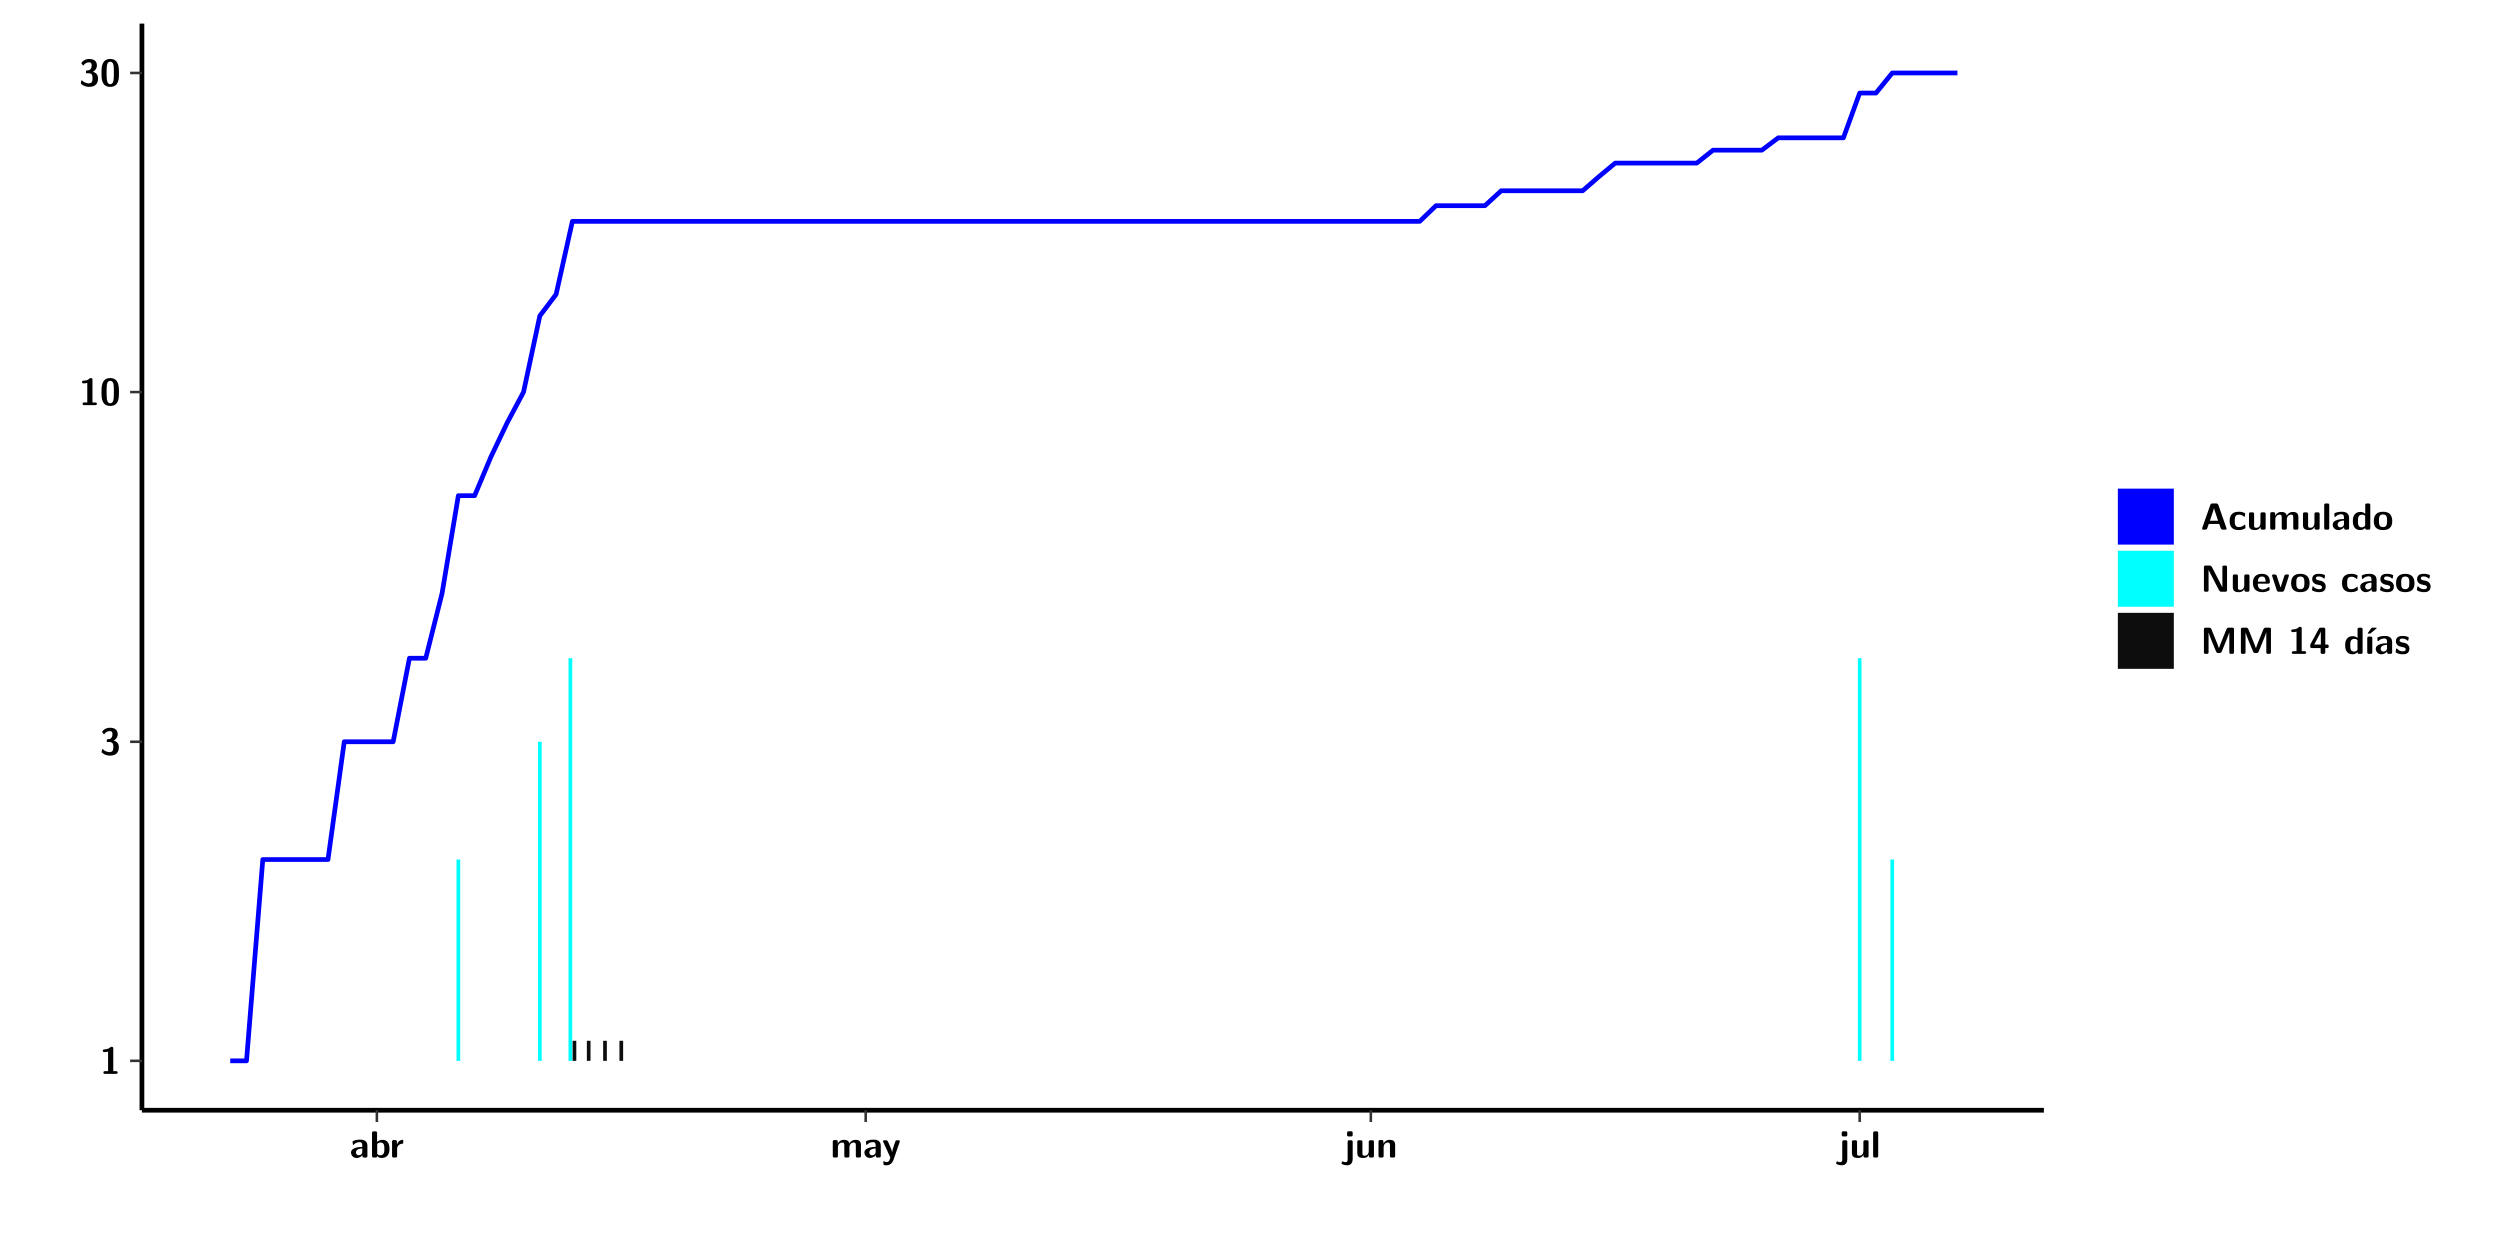
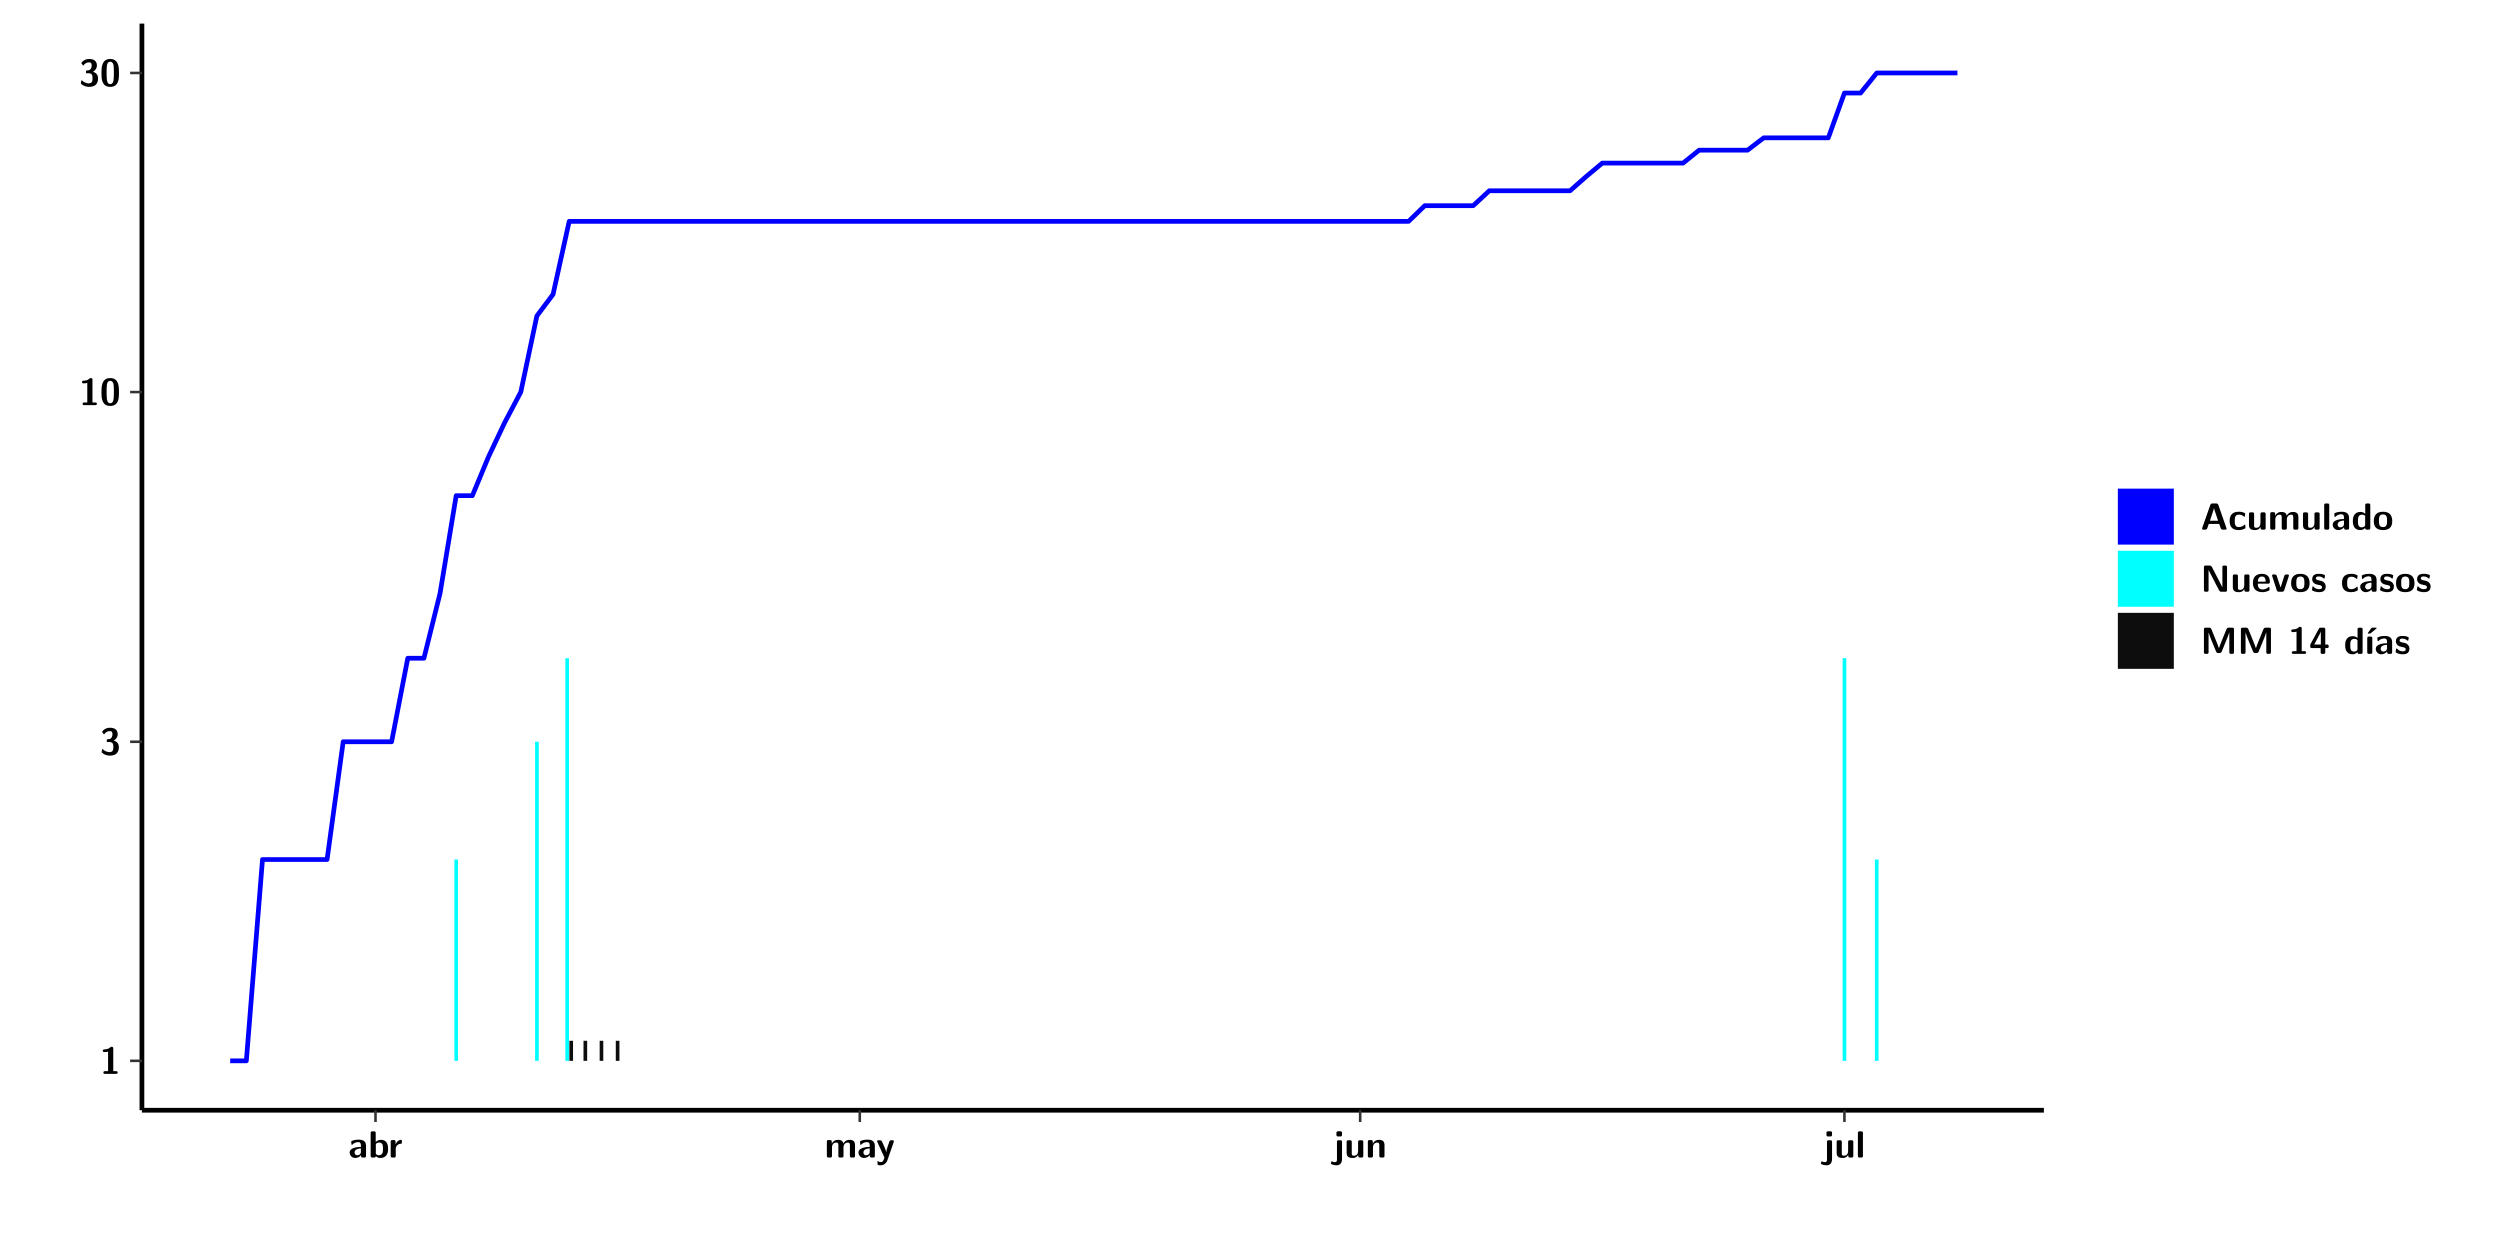
<svg xmlns="http://www.w3.org/2000/svg" xmlns:xlink="http://www.w3.org/1999/xlink" width="579.653pt" height="288pt" viewBox="0 0 579.653 288" version="1.1">
  <defs>
    <g>
      <symbol overflow="visible" id="glyph0-0">
        <path style="stroke:none;" d="" />
      </symbol>
      <symbol overflow="visible" id="glyph0-1">
        <path style="stroke:none;" d="M 3.109 -5.859 C 3.109 -6.016 3.109 -6.281 2.719 -6.281 C 2.547 -6.281 2.516 -6.266 2.406 -6.156 C 2.25 -6.016 1.922 -5.688 1.047 -5.672 C 0.891 -5.672 0.672 -5.609 0.672 -5.359 C 0.672 -5.047 0.969 -5.047 1.094 -5.047 C 1.344 -5.047 1.656 -5.078 1.906 -5.156 L 1.906 -0.625 L 1.234 -0.625 C 1.109 -0.625 0.812 -0.625 0.812 -0.312 C 0.812 0 1.109 0 1.234 0 L 3.719 0 C 3.828 0 4.141 0 4.141 -0.312 C 4.141 -0.625 3.828 -0.625 3.719 -0.625 L 3.109 -0.625 Z M 3.109 -5.859 " />
      </symbol>
      <symbol overflow="visible" id="glyph0-2">
        <path style="stroke:none;" d="M 0.844 -4.859 C 0.906 -4.766 0.953 -4.766 0.969 -4.766 C 1.031 -4.766 1.047 -4.797 1.094 -4.859 C 1.547 -5.5 2.172 -5.5 2.281 -5.5 C 2.844 -5.5 2.922 -5.203 2.922 -4.781 C 2.922 -4.656 2.922 -4.234 2.641 -3.906 C 2.438 -3.656 2.219 -3.641 1.953 -3.625 C 1.859 -3.609 1.688 -3.609 1.672 -3.578 C 1.609 -3.562 1.609 -3.5 1.609 -3.359 L 1.609 -3.203 C 1.609 -2.984 1.609 -2.969 1.844 -2.969 L 2.219 -2.969 C 3.031 -2.969 3.125 -2.469 3.125 -1.797 C 3.125 -1.203 3.062 -0.625 2.266 -0.625 C 1.984 -0.625 1.328 -0.688 0.75 -1.25 C 0.672 -1.328 0.656 -1.328 0.625 -1.328 C 0.531 -1.328 0.516 -1.25 0.516 -1.234 C 0.516 -1.234 0.406 -0.672 0.406 -0.625 C 0.406 -0.516 1.156 0.188 2.312 0.188 C 3.812 0.188 4.406 -0.609 4.406 -1.781 C 4.406 -2.562 3.984 -3.109 3.203 -3.297 C 3.906 -3.688 4.141 -4.266 4.141 -4.766 C 4.141 -6.156 2.891 -6.281 2.328 -6.281 C 1.125 -6.281 0.531 -5.422 0.531 -5.344 C 0.531 -5.297 0.594 -5.219 0.594 -5.219 Z M 0.844 -4.859 " />
      </symbol>
      <symbol overflow="visible" id="glyph0-3">
        <path style="stroke:none;" d="M 4.438 -3 C 4.438 -4.203 4.438 -6.281 2.406 -6.281 C 0.375 -6.281 0.375 -4.219 0.375 -3 C 0.375 -1.812 0.375 0.188 2.406 0.188 C 4.438 0.188 4.438 -1.781 4.438 -3 Z M 2.406 -0.438 C 1.75 -0.438 1.656 -1.25 1.625 -1.484 C 1.562 -1.953 1.562 -2.766 1.562 -3.125 C 1.562 -3.641 1.562 -4.203 1.625 -4.641 C 1.641 -4.875 1.734 -5.641 2.406 -5.641 C 3.047 -5.641 3.156 -4.906 3.188 -4.734 C 3.25 -4.281 3.25 -3.594 3.25 -3.125 C 3.25 -2.625 3.25 -1.953 3.188 -1.469 C 3.156 -1.234 3.062 -0.438 2.406 -0.438 Z M 2.406 -0.438 " />
      </symbol>
      <symbol overflow="visible" id="glyph0-4">
        <path style="stroke:none;" d="M 4.062 -2.766 C 4.062 -4.156 2.734 -4.156 2.297 -4.156 C 1.891 -4.156 1.453 -4.125 0.859 -3.891 C 0.672 -3.797 0.625 -3.781 0.625 -3.688 C 0.625 -3.625 0.688 -3.109 0.688 -3.047 C 0.703 -2.984 0.75 -2.938 0.812 -2.938 C 0.844 -2.938 0.875 -2.969 0.906 -3 C 1.281 -3.391 1.719 -3.578 2.266 -3.578 C 2.734 -3.578 2.875 -3.297 2.875 -2.781 L 2.875 -2.469 C 2.562 -2.469 0.266 -2.453 0.266 -1.172 C 0.266 -0.547 0.766 0.094 1.531 0.094 C 1.828 0.094 2.484 0.016 2.906 -0.594 L 2.906 -0.422 C 2.906 -0.141 2.969 0 3.328 0 L 3.641 0 C 3.984 0 4.062 -0.109 4.062 -0.422 Z M 2.875 -1.344 C 2.875 -0.531 2.047 -0.531 2.016 -0.531 C 1.641 -0.531 1.406 -0.844 1.406 -1.188 C 1.406 -2.047 2.625 -2.109 2.875 -2.109 Z M 2.875 -1.344 " />
      </symbol>
      <symbol overflow="visible" id="glyph0-5">
        <path style="stroke:none;" d="M 1.703 -5.656 C 1.703 -5.938 1.641 -6.078 1.281 -6.078 L 0.953 -6.078 C 0.641 -6.078 0.531 -5.984 0.531 -5.656 L 0.531 -0.422 C 0.531 -0.109 0.625 0 0.953 0 L 1.312 0 C 1.453 0 1.719 0 1.734 -0.344 C 2.125 0.094 2.578 0.094 2.719 0.094 C 4.578 0.094 4.578 -1.594 4.578 -2.031 C 4.578 -2.453 4.578 -4.109 2.938 -4.109 C 2.219 -4.109 1.781 -3.703 1.703 -3.625 Z M 1.734 -3.172 C 1.844 -3.281 2.109 -3.484 2.5 -3.484 C 3.391 -3.484 3.391 -2.672 3.391 -2.016 C 3.391 -1.375 3.391 -0.531 2.406 -0.531 C 2.047 -0.531 1.828 -0.75 1.734 -0.875 Z M 1.734 -3.172 " />
      </symbol>
      <symbol overflow="visible" id="glyph0-6">
        <path style="stroke:none;" d="M 1.703 -2.016 C 1.703 -2.844 2.391 -3.188 2.938 -3.219 C 3.109 -3.234 3.125 -3.234 3.125 -3.469 L 3.125 -3.875 C 3.125 -4.047 3.125 -4.109 2.969 -4.109 C 2.719 -4.109 2.078 -4.031 1.672 -3.078 L 1.656 -3.078 L 1.656 -3.641 C 1.656 -3.922 1.594 -4.062 1.234 -4.062 L 0.953 -4.062 C 0.641 -4.062 0.531 -3.969 0.531 -3.641 L 0.531 -0.422 C 0.531 -0.109 0.625 0 0.953 0 L 1.281 0 C 1.609 0 1.703 -0.109 1.703 -0.422 Z M 1.703 -2.016 " />
      </symbol>
      <symbol overflow="visible" id="glyph0-7">
        <path style="stroke:none;" d="M 7.062 -2.844 C 7.062 -3.75 6.672 -4.109 5.781 -4.109 C 5.156 -4.109 4.688 -3.828 4.359 -3.25 C 4.219 -4.078 3.484 -4.109 3.109 -4.109 C 2.938 -4.109 2.578 -4.109 2.188 -3.828 C 1.906 -3.625 1.734 -3.344 1.672 -3.203 L 1.672 -3.641 C 1.672 -3.922 1.609 -4.062 1.25 -4.062 L 0.953 -4.062 C 0.625 -4.062 0.531 -3.969 0.531 -3.641 L 0.531 -0.422 C 0.531 -0.109 0.625 0 0.953 0 L 1.297 0 C 1.625 0 1.719 -0.109 1.719 -0.422 L 1.719 -2.359 C 1.719 -3.141 2.25 -3.484 2.688 -3.484 C 3.109 -3.484 3.203 -3.297 3.203 -2.828 L 3.203 -0.422 C 3.203 -0.109 3.297 0 3.625 0 L 3.969 0 C 4.297 0 4.391 -0.109 4.391 -0.422 L 4.391 -2.359 C 4.391 -3.141 4.922 -3.484 5.359 -3.484 C 5.781 -3.484 5.875 -3.297 5.875 -2.828 L 5.875 -0.422 C 5.875 -0.109 5.969 0 6.297 0 L 6.641 0 C 6.984 0 7.062 -0.109 7.062 -0.422 Z M 7.062 -2.844 " />
      </symbol>
      <symbol overflow="visible" id="glyph0-8">
        <path style="stroke:none;" d="M 4.109 -3.609 C 4.141 -3.719 4.141 -3.734 4.141 -3.781 C 4.141 -4.016 3.906 -4.016 3.797 -4.016 L 3.609 -4.016 C 3.469 -4.016 3.266 -4.016 3.141 -3.812 C 3.109 -3.766 2.406 -1.828 2.359 -1.25 L 2.344 -1.25 C 2.312 -1.672 1.953 -2.484 1.562 -3.328 C 1.328 -3.891 1.266 -4.016 0.828 -4.016 L 0.594 -4.016 C 0.469 -4.016 0.25 -4.016 0.25 -3.781 C 0.25 -3.75 0.281 -3.688 0.297 -3.641 L 1.953 0 C 1.891 0.188 1.859 0.281 1.828 0.375 C 1.734 0.656 1.578 1.047 1.109 1.047 C 0.812 1.047 0.609 0.922 0.516 0.875 C 0.469 0.844 0.453 0.828 0.422 0.828 C 0.391 0.828 0.312 0.859 0.312 0.969 C 0.312 1.031 0.375 1.641 0.391 1.672 C 0.469 1.781 0.953 1.797 1.094 1.797 C 2.172 1.797 2.609 0.766 2.672 0.547 Z M 4.109 -3.609 " />
      </symbol>
      <symbol overflow="visible" id="glyph0-9">
        <path style="stroke:none;" d="M 1.969 -5.672 C 1.969 -5.953 1.906 -6.094 1.547 -6.094 L 1.094 -6.094 C 0.766 -6.094 0.672 -5.984 0.672 -5.672 L 0.672 -5.312 C 0.672 -5.031 0.734 -4.891 1.094 -4.891 L 1.547 -4.891 C 1.875 -4.891 1.969 -5 1.969 -5.312 Z M 0.797 0.484 C 0.797 0.703 0.797 1.062 0.25 1.062 C 0.156 1.062 -0.094 1.031 -0.266 0.922 C -0.359 0.875 -0.375 0.875 -0.406 0.875 C -0.484 0.875 -0.5 0.922 -0.547 1.094 C -0.609 1.281 -0.625 1.359 -0.625 1.391 C -0.625 1.547 0.109 1.797 0.656 1.797 C 1.625 1.797 1.969 1.141 1.969 0.281 L 1.969 -3.594 C 1.969 -3.875 1.906 -4.016 1.547 -4.016 L 1.219 -4.016 C 0.891 -4.016 0.797 -3.906 0.797 -3.594 Z M 0.797 0.484 " />
      </symbol>
      <symbol overflow="visible" id="glyph0-10">
        <path style="stroke:none;" d="M 4.391 -3.594 C 4.391 -3.875 4.328 -4.016 3.969 -4.016 L 3.609 -4.016 C 3.281 -4.016 3.188 -3.906 3.188 -3.594 L 3.188 -1.516 C 3.188 -0.938 2.891 -0.438 2.266 -0.438 C 1.766 -0.438 1.719 -0.562 1.719 -1.031 L 1.719 -3.594 C 1.719 -3.875 1.656 -4.016 1.297 -4.016 L 0.953 -4.016 C 0.625 -4.016 0.531 -3.922 0.531 -3.594 L 0.531 -1.109 C 0.531 -0.172 1.031 0.094 1.953 0.094 C 2.188 0.094 2.812 0.094 3.219 -0.656 L 3.219 -0.422 C 3.219 -0.141 3.281 0 3.641 0 L 3.969 0 C 4.297 0 4.391 -0.109 4.391 -0.422 Z M 4.391 -3.594 " />
      </symbol>
      <symbol overflow="visible" id="glyph0-11">
        <path style="stroke:none;" d="M 4.391 -2.844 C 4.391 -3.75 4 -4.109 3.109 -4.109 C 2.188 -4.109 1.781 -3.438 1.672 -3.203 L 1.672 -3.641 C 1.672 -3.922 1.609 -4.062 1.25 -4.062 L 0.953 -4.062 C 0.625 -4.062 0.531 -3.969 0.531 -3.641 L 0.531 -0.422 C 0.531 -0.109 0.625 0 0.953 0 L 1.297 0 C 1.625 0 1.719 -0.109 1.719 -0.422 L 1.719 -2.359 C 1.719 -3.125 2.219 -3.484 2.688 -3.484 C 3.109 -3.484 3.188 -3.281 3.188 -2.828 L 3.188 -0.422 C 3.188 -0.141 3.25 0 3.609 0 L 3.969 0 C 4.297 0 4.391 -0.109 4.391 -0.422 Z M 4.391 -2.844 " />
      </symbol>
      <symbol overflow="visible" id="glyph0-12">
        <path style="stroke:none;" d="M 1.703 -5.656 C 1.703 -5.938 1.641 -6.078 1.281 -6.078 L 0.953 -6.078 C 0.641 -6.078 0.531 -5.984 0.531 -5.656 L 0.531 -0.422 C 0.531 -0.109 0.625 0 0.953 0 L 1.281 0 C 1.609 0 1.703 -0.109 1.703 -0.422 Z M 1.703 -5.656 " />
      </symbol>
      <symbol overflow="visible" id="glyph0-13">
        <path style="stroke:none;" d="M 4.156 -5.703 C 4.031 -6.078 3.766 -6.078 3.594 -6.078 L 2.828 -6.078 C 2.641 -6.078 2.391 -6.078 2.266 -5.703 L 0.406 -0.406 C 0.375 -0.297 0.375 -0.281 0.375 -0.234 C 0.375 0 0.594 0 0.703 0 L 1.031 0 C 1.188 0 1.453 0 1.578 -0.344 L 1.922 -1.328 L 4.344 -1.328 L 4.641 -0.484 C 4.75 -0.172 4.812 0 5.234 0 L 5.703 0 C 5.828 0 6.047 0 6.047 -0.234 C 6.047 -0.281 6.047 -0.297 6 -0.406 Z M 2.812 -3.938 C 2.938 -4.328 3.062 -4.656 3.125 -4.969 L 3.141 -4.969 C 3.188 -4.766 3.188 -4.75 3.25 -4.547 L 4.078 -2.078 L 2.188 -2.078 Z M 2.812 -3.938 " />
      </symbol>
      <symbol overflow="visible" id="glyph0-14">
        <path style="stroke:none;" d="M 4 -0.438 C 4 -0.531 3.969 -0.938 3.953 -1.047 C 3.953 -1.078 3.938 -1.172 3.844 -1.172 C 3.812 -1.172 3.797 -1.172 3.703 -1.078 C 3.562 -0.953 3.141 -0.594 2.422 -0.594 C 1.516 -0.594 1.516 -1.469 1.516 -2.031 C 1.516 -2.75 1.562 -3.484 2.453 -3.484 C 3.031 -3.484 3.266 -3.344 3.578 -3.078 C 3.688 -2.984 3.703 -2.984 3.734 -2.984 C 3.828 -2.984 3.844 -3.062 3.844 -3.094 C 3.859 -3.172 3.953 -3.656 3.953 -3.703 C 3.953 -3.781 3.891 -3.812 3.75 -3.891 C 3.328 -4.078 3.062 -4.156 2.453 -4.156 C 1.141 -4.156 0.328 -3.547 0.328 -2.016 C 0.328 -0.562 1.078 0.094 2.406 0.094 C 2.641 0.094 3.172 0.094 3.75 -0.203 C 4 -0.344 4 -0.344 4 -0.438 Z M 4 -0.438 " />
      </symbol>
      <symbol overflow="visible" id="glyph0-15">
        <path style="stroke:none;" d="M 4.375 -5.656 C 4.375 -5.938 4.312 -6.078 3.953 -6.078 L 3.625 -6.078 C 3.297 -6.078 3.203 -5.969 3.203 -5.656 L 3.203 -3.672 C 2.812 -4.047 2.375 -4.109 2.109 -4.109 C 0.328 -4.109 0.328 -2.422 0.328 -2 C 0.328 -1.594 0.328 0.094 2.062 0.094 C 2.422 0.094 2.812 -0.016 3.188 -0.406 C 3.188 -0.094 3.297 0 3.609 0 L 3.953 0 C 4.281 0 4.375 -0.109 4.375 -0.422 Z M 3.188 -1.094 C 3.188 -0.953 3.188 -0.875 2.922 -0.688 C 2.703 -0.547 2.5 -0.531 2.406 -0.531 C 1.516 -0.531 1.516 -1.344 1.516 -2 C 1.516 -2.656 1.516 -3.484 2.5 -3.484 C 2.75 -3.484 2.984 -3.391 3.188 -3.203 Z M 3.188 -1.094 " />
      </symbol>
      <symbol overflow="visible" id="glyph0-16">
        <path style="stroke:none;" d="M 4.547 -1.969 C 4.547 -3.406 3.844 -4.156 2.406 -4.156 C 0.953 -4.156 0.266 -3.391 0.266 -1.969 C 0.266 -0.547 1.031 0.094 2.406 0.094 C 3.781 0.094 4.547 -0.531 4.547 -1.969 Z M 2.406 -0.594 C 1.469 -0.594 1.469 -1.375 1.469 -2.078 C 1.469 -2.75 1.469 -3.531 2.406 -3.531 C 3.344 -3.531 3.344 -2.766 3.344 -2.078 C 3.344 -1.391 3.344 -0.594 2.406 -0.594 Z M 2.406 -0.594 " />
      </symbol>
      <symbol overflow="visible" id="glyph0-17">
        <path style="stroke:none;" d="M 2.656 -5.734 C 2.469 -6.078 2.203 -6.078 2.031 -6.078 L 1.219 -6.078 C 0.906 -6.078 0.797 -5.984 0.797 -5.656 L 0.797 -0.422 C 0.797 -0.109 0.891 0 1.219 0 L 1.453 0 C 1.781 0 1.875 -0.109 1.875 -0.422 L 1.875 -5.016 L 1.891 -5.016 L 4.297 -0.344 C 4.484 0 4.75 0 4.922 0 L 5.734 0 C 6.062 0 6.156 -0.109 6.156 -0.422 L 6.156 -5.656 C 6.156 -5.938 6.094 -6.078 5.734 -6.078 L 5.5 -6.078 C 5.156 -6.078 5.078 -5.969 5.078 -5.656 L 5.078 -1.062 L 5.062 -1.062 Z M 2.656 -5.734 " />
      </symbol>
      <symbol overflow="visible" id="glyph0-18">
        <path style="stroke:none;" d="M 3.781 -1.875 C 3.984 -1.875 4.203 -1.891 4.203 -2.281 C 4.203 -3.406 3.672 -4.156 2.359 -4.156 C 0.969 -4.156 0.266 -3.375 0.266 -2.047 C 0.266 -0.609 1.109 0.094 2.484 0.094 C 2.812 0.094 3.312 0.047 3.891 -0.234 C 4.078 -0.328 4.141 -0.359 4.141 -0.469 C 4.141 -0.531 4.125 -0.781 4.109 -0.844 C 4.078 -1.125 4.062 -1.125 3.984 -1.125 C 3.953 -1.125 3.938 -1.125 3.844 -1.047 C 3.328 -0.594 2.797 -0.531 2.516 -0.531 C 1.531 -0.531 1.422 -1.312 1.391 -1.875 Z M 1.406 -2.344 C 1.422 -2.875 1.609 -3.531 2.359 -3.531 C 3.062 -3.531 3.203 -3.031 3.219 -2.344 Z M 1.406 -2.344 " />
      </symbol>
      <symbol overflow="visible" id="glyph0-19">
        <path style="stroke:none;" d="M 4.109 -3.609 C 4.141 -3.719 4.141 -3.75 4.141 -3.766 C 4.141 -4.016 3.922 -4.016 3.797 -4.016 L 3.609 -4.016 C 3.25 -4.016 3.141 -3.891 3.062 -3.641 L 2.203 -0.984 L 1.328 -3.641 C 1.266 -3.828 1.203 -4.016 0.781 -4.016 L 0.578 -4.016 C 0.453 -4.016 0.234 -4.016 0.234 -3.766 C 0.234 -3.75 0.234 -3.719 0.266 -3.609 L 1.312 -0.375 C 1.438 0 1.703 0 1.859 0 L 2.5 0 C 2.672 0 2.938 0 3.062 -0.375 Z M 4.109 -3.609 " />
      </symbol>
      <symbol overflow="visible" id="glyph0-20">
        <path style="stroke:none;" d="M 3.469 -1.234 C 3.469 -1.734 3.203 -2.031 3.047 -2.172 C 2.703 -2.484 2.391 -2.547 2.031 -2.609 C 1.547 -2.703 1.188 -2.766 1.188 -3.109 C 1.188 -3.469 1.484 -3.547 1.828 -3.547 C 2.406 -3.547 2.719 -3.328 2.953 -3.125 C 3.047 -3.047 3.062 -3.047 3.094 -3.047 C 3.188 -3.047 3.203 -3.125 3.203 -3.156 C 3.219 -3.219 3.312 -3.719 3.312 -3.766 C 3.312 -3.906 2.844 -4.031 2.75 -4.062 C 2.406 -4.156 2.125 -4.156 1.891 -4.156 C 1.5 -4.156 0.328 -4.156 0.328 -2.906 C 0.328 -2.484 0.516 -2.219 0.75 -2 C 1.062 -1.734 1.406 -1.672 1.906 -1.562 C 2.156 -1.531 2.609 -1.453 2.609 -1.062 C 2.609 -0.656 2.266 -0.594 1.922 -0.594 C 1.531 -0.594 1.047 -0.703 0.625 -1.188 C 0.594 -1.234 0.562 -1.266 0.516 -1.266 C 0.422 -1.266 0.406 -1.188 0.391 -1.125 C 0.375 -1.016 0.266 -0.516 0.266 -0.422 C 0.266 -0.266 0.922 -0.062 0.922 -0.047 C 1.406 0.094 1.766 0.094 1.922 0.094 C 2.359 0.094 3.469 0.062 3.469 -1.234 Z M 3.469 -1.234 " />
      </symbol>
      <symbol overflow="visible" id="glyph0-21">
        <path style="stroke:none;" d="M 4.859 -2.859 C 4.688 -2.422 4.359 -1.609 4.281 -1.312 C 4.203 -1.625 3.844 -2.484 3.656 -2.953 L 2.531 -5.719 C 2.391 -6.078 2.109 -6.078 1.953 -6.078 L 1.219 -6.078 C 0.906 -6.078 0.797 -5.984 0.797 -5.656 L 0.797 -0.422 C 0.797 -0.109 0.891 0 1.219 0 L 1.453 0 C 1.781 0 1.875 -0.109 1.875 -0.422 L 1.875 -4.953 L 1.891 -4.953 C 1.984 -4.562 2.375 -3.578 2.578 -3.062 L 3.609 -0.562 C 3.766 -0.188 3.969 -0.188 4.266 -0.188 C 4.562 -0.188 4.781 -0.188 4.938 -0.562 L 6.062 -3.328 C 6.141 -3.531 6.625 -4.719 6.672 -4.953 L 6.688 -4.953 L 6.688 -0.422 C 6.688 -0.141 6.75 0 7.109 0 L 7.344 0 C 7.672 0 7.766 -0.109 7.766 -0.422 L 7.766 -5.656 C 7.766 -5.938 7.703 -6.078 7.344 -6.078 L 6.609 -6.078 C 6.391 -6.078 6.172 -6.062 6.016 -5.703 Z M 4.859 -2.859 " />
      </symbol>
      <symbol overflow="visible" id="glyph0-22">
        <path style="stroke:none;" d="M 0.344 -2.297 C 0.266 -2.172 0.266 -2.141 0.266 -1.984 L 0.266 -1.766 C 0.266 -1.484 0.328 -1.344 0.688 -1.344 L 2.672 -1.344 L 2.672 -0.422 C 2.672 -0.141 2.719 0 3.078 0 L 3.328 0 C 3.656 0 3.75 -0.109 3.75 -0.422 L 3.75 -1.344 L 4.125 -1.344 C 4.391 -1.344 4.547 -1.406 4.547 -1.75 C 4.547 -2.078 4.422 -2.172 4.125 -2.172 L 3.75 -2.172 L 3.75 -5.656 C 3.75 -5.984 3.656 -6.078 3.328 -6.078 L 2.688 -6.078 C 2.531 -6.078 2.391 -6.078 2.281 -5.875 Z M 1.188 -2.172 C 2.578 -4.75 2.672 -5.016 2.703 -5.156 L 2.719 -5.156 L 2.719 -2.172 Z M 1.188 -2.172 " />
      </symbol>
      <symbol overflow="visible" id="glyph0-23">
        <path style="stroke:none;" d="M 3.906 -5.844 C 3.953 -5.875 4 -5.922 4 -5.969 C 4 -6.078 3.906 -6.078 3.766 -6.078 L 3.047 -6.078 C 2.875 -6.078 2.859 -6.078 2.781 -5.984 L 2.031 -4.953 C 1.953 -4.859 1.953 -4.844 1.953 -4.828 C 1.953 -4.703 2.047 -4.703 2.188 -4.703 L 2.516 -4.703 Z M 3.906 -5.844 " />
      </symbol>
      <symbol overflow="visible" id="glyph0-24">
        <path style="stroke:none;" d="M 1.703 -3.594 C 1.703 -3.875 1.641 -4.016 1.281 -4.016 L 0.953 -4.016 C 0.641 -4.016 0.531 -3.922 0.531 -3.594 L 0.531 -0.422 C 0.531 -0.109 0.625 0 0.953 0 L 1.281 0 C 1.609 0 1.703 -0.109 1.703 -0.422 Z M 1.703 -3.594 " />
      </symbol>
    </g>
    <clipPath id="clip1">
      <path d="M 0 0 L 576.008 0 L 576.008 288 L 0 288 Z M 0 0 " />
    </clipPath>
    <clipPath id="clip2">
      <path d="M 32.906 5.477 L 473.898 5.477 L 473.898 257.414 L 32.906 257.414 Z M 32.906 5.477 " />
    </clipPath>
  </defs>
  <g id="surface1">
    <g clip-path="url(#clip1)" clip-rule="nonzero">
      <path style="fill-rule:nonzero;fill:rgb(100%,100%,100%);fill-opacity:1;stroke-width:0.598;stroke-linecap:round;stroke-linejoin:round;stroke:rgb(100%,100%,100%);stroke-opacity:1;stroke-miterlimit:10;" d="M 0 0 L 0 288.004 L 576.008 288.004 L 576.008 0 Z M 0 0 " transform="matrix(1,0,0,-1,0,288)" />
    </g>
    <g clip-path="url(#clip2)" clip-rule="nonzero">
      <path style=" stroke:none;fill-rule:nonzero;fill:rgb(100%,100%,100%);fill-opacity:1;" d="M 32.906 257.414 L 32.906 5.477 L 473.898 5.477 L 473.898 257.414 Z M 32.906 257.414 " />
    </g>
-     <path style=" stroke:none;fill-rule:nonzero;fill:rgb(0%,100%,100%);fill-opacity:1;" d="M 105.844 245.969 L 105.844 199.293 L 106.703 199.293 L 106.703 245.969 Z M 105.844 245.969 " />
-     <path style=" stroke:none;fill-rule:nonzero;fill:rgb(0%,100%,100%);fill-opacity:1;" d="M 124.734 245.969 L 124.734 171.984 L 125.59 171.984 L 125.59 245.969 Z M 124.734 245.969 " />
-     <path style=" stroke:none;fill-rule:nonzero;fill:rgb(0%,100%,100%);fill-opacity:1;" d="M 131.816 245.969 L 131.816 152.617 L 132.676 152.617 L 132.676 245.969 Z M 131.816 245.969 " />
-     <path style=" stroke:none;fill-rule:nonzero;fill:rgb(4.999%,4.999%,4.999%);fill-opacity:1;" d="M 132.766 245.969 L 132.766 241.316 L 133.621 241.316 L 133.621 245.969 Z M 132.766 245.969 " />
-     <path style=" stroke:none;fill-rule:nonzero;fill:rgb(4.999%,4.999%,4.999%);fill-opacity:1;" d="M 136.07 245.969 L 136.07 241.316 L 136.918 241.316 L 136.918 245.969 Z M 136.07 245.969 " />
-     <path style=" stroke:none;fill-rule:nonzero;fill:rgb(4.999%,4.999%,4.999%);fill-opacity:1;" d="M 139.848 245.969 L 139.848 241.316 L 140.703 241.316 L 140.703 245.969 Z M 139.848 245.969 " />
-     <path style=" stroke:none;fill-rule:nonzero;fill:rgb(4.999%,4.999%,4.999%);fill-opacity:1;" d="M 143.625 245.969 L 143.625 241.316 L 144.48 241.316 L 144.48 245.969 Z M 143.625 245.969 " />
-     <path style=" stroke:none;fill-rule:nonzero;fill:rgb(0%,100%,100%);fill-opacity:1;" d="M 430.762 245.969 L 430.762 152.617 L 431.605 152.617 L 431.605 245.969 Z M 430.762 245.969 " />
-     <path style=" stroke:none;fill-rule:nonzero;fill:rgb(0%,100%,100%);fill-opacity:1;" d="M 438.312 245.969 L 438.312 199.293 L 439.168 199.293 L 439.168 245.969 Z M 438.312 245.969 " />
-     <path style="fill:none;stroke-width:1.096;stroke-linecap:butt;stroke-linejoin:round;stroke:rgb(0%,0%,100%);stroke-opacity:1;stroke-miterlimit:10;" d="M 53.379 42.031 L 57.156 42.031 L 60.934 88.707 L 76.047 88.707 L 79.82 116.016 L 91.16 116.016 L 94.934 135.383 L 98.711 135.383 L 102.496 150.418 L 106.273 173.074 L 110.047 173.074 L 113.824 182.07 L 117.609 190 L 121.387 197.094 L 125.164 214.758 L 128.938 219.75 L 132.715 236.676 L 329.18 236.676 L 332.957 240.312 L 344.293 240.312 L 348.07 243.77 L 366.957 243.77 L 370.734 247.059 L 374.512 250.184 L 393.41 250.184 L 397.188 253.184 L 408.512 253.184 L 412.301 256.043 L 427.414 256.043 L 431.188 266.426 L 434.965 266.426 L 438.742 271.078 L 453.855 271.078 " transform="matrix(1,0,0,-1,0,288)" />
+     <path style=" stroke:none;fill-rule:nonzero;fill:rgb(0%,100%,100%);fill-opacity:1;" d="M 105.355 245.969 L 105.355 199.293 L 106.191 199.293 L 106.191 245.969 Z M 105.355 245.969 " />
+     <path style=" stroke:none;fill-rule:nonzero;fill:rgb(0%,100%,100%);fill-opacity:1;" d="M 124.066 245.969 L 124.066 171.984 L 124.914 171.984 L 124.914 245.969 Z M 124.066 245.969 " />
+     <path style=" stroke:none;fill-rule:nonzero;fill:rgb(0%,100%,100%);fill-opacity:1;" d="M 131.082 245.969 L 131.082 152.617 L 131.926 152.617 L 131.926 245.969 Z M 131.082 245.969 " />
+     <path style=" stroke:none;fill-rule:nonzero;fill:rgb(4.999%,4.999%,4.999%);fill-opacity:1;" d="M 132.016 245.969 L 132.016 241.316 L 132.863 241.316 L 132.863 245.969 Z M 132.016 245.969 " />
+     <path style=" stroke:none;fill-rule:nonzero;fill:rgb(4.999%,4.999%,4.999%);fill-opacity:1;" d="M 135.293 245.969 L 135.293 241.316 L 136.141 241.316 L 136.141 245.969 Z M 135.293 245.969 " />
+     <path style=" stroke:none;fill-rule:nonzero;fill:rgb(4.999%,4.999%,4.999%);fill-opacity:1;" d="M 139.039 245.969 L 139.039 241.316 L 139.879 241.316 L 139.879 245.969 Z M 139.039 245.969 " />
+     <path style=" stroke:none;fill-rule:nonzero;fill:rgb(4.999%,4.999%,4.999%);fill-opacity:1;" d="M 142.777 245.969 L 142.777 241.316 L 143.625 241.316 L 143.625 245.969 Z M 142.777 245.969 " />
+     <path style=" stroke:none;fill-rule:nonzero;fill:rgb(0%,100%,100%);fill-opacity:1;" d="M 427.234 245.969 L 427.234 152.617 L 428.082 152.617 L 428.082 245.969 Z M 427.234 245.969 " />
+     <path style=" stroke:none;fill-rule:nonzero;fill:rgb(0%,100%,100%);fill-opacity:1;" d="M 434.715 245.969 L 434.715 199.293 L 435.562 199.293 L 435.562 245.969 Z M 434.715 245.969 " />
+     <path style="fill:none;stroke-width:1.096;stroke-linecap:butt;stroke-linejoin:round;stroke:rgb(0%,0%,100%);stroke-opacity:1;stroke-miterlimit:10;" d="M 53.371 42.031 L 57.117 42.031 L 60.863 88.707 L 75.836 88.707 L 79.574 116.016 L 90.801 116.016 L 94.547 135.383 L 98.293 135.383 L 102.027 150.418 L 105.773 173.074 L 109.52 173.074 L 113.258 182.07 L 117.004 190 L 120.75 197.094 L 124.484 214.758 L 128.23 219.75 L 131.977 236.676 L 326.598 236.676 L 330.344 240.312 L 341.574 240.312 L 345.309 243.77 L 364.031 243.77 L 367.766 247.059 L 371.512 250.184 L 390.23 250.184 L 393.969 253.184 L 405.195 253.184 L 408.941 256.043 L 423.914 256.043 L 427.652 266.426 L 431.398 266.426 L 435.145 271.078 L 453.855 271.078 " transform="matrix(1,0,0,-1,0,288)" />
    <path style="fill:none;stroke-width:1.096;stroke-linecap:butt;stroke-linejoin:round;stroke:rgb(0%,0%,0%);stroke-opacity:1;stroke-miterlimit:10;" d="M 32.906 30.586 L 32.906 282.523 " transform="matrix(1,0,0,-1,0,288)" />
    <g style="fill:rgb(0%,0%,0%);fill-opacity:1;">
      <use xlink:href="#glyph0-1" x="23.153" y="248.986" />
    </g>
    <g style="fill:rgb(0%,0%,0%);fill-opacity:1;">
      <use xlink:href="#glyph0-2" x="23.153" y="175.014" />
    </g>
    <g style="fill:rgb(0%,0%,0%);fill-opacity:1;">
      <use xlink:href="#glyph0-1" x="18.331" y="93.938" />
      <use xlink:href="#glyph0-3" x="23.153" y="93.938" />
    </g>
    <g style="fill:rgb(0%,0%,0%);fill-opacity:1;">
      <use xlink:href="#glyph0-2" x="18.331" y="19.955" />
      <use xlink:href="#glyph0-3" x="23.153" y="19.955" />
    </g>
    <path style="fill:none;stroke-width:0.598;stroke-linecap:butt;stroke-linejoin:round;stroke:rgb(20%,20%,20%);stroke-opacity:1;stroke-miterlimit:10;" d="M 30.168 42.031 L 32.906 42.031 " transform="matrix(1,0,0,-1,0,288)" />
    <path style="fill:none;stroke-width:0.598;stroke-linecap:butt;stroke-linejoin:round;stroke:rgb(20%,20%,20%);stroke-opacity:1;stroke-miterlimit:10;" d="M 30.168 116.016 L 32.906 116.016 " transform="matrix(1,0,0,-1,0,288)" />
    <path style="fill:none;stroke-width:0.598;stroke-linecap:butt;stroke-linejoin:round;stroke:rgb(20%,20%,20%);stroke-opacity:1;stroke-miterlimit:10;" d="M 30.168 197.094 L 32.906 197.094 " transform="matrix(1,0,0,-1,0,288)" />
    <path style="fill:none;stroke-width:0.598;stroke-linecap:butt;stroke-linejoin:round;stroke:rgb(20%,20%,20%);stroke-opacity:1;stroke-miterlimit:10;" d="M 30.168 271.078 L 32.906 271.078 " transform="matrix(1,0,0,-1,0,288)" />
    <path style="fill:none;stroke-width:1.096;stroke-linecap:butt;stroke-linejoin:round;stroke:rgb(0%,0%,0%);stroke-opacity:1;stroke-miterlimit:10;" d="M 32.906 30.586 L 473.898 30.586 " transform="matrix(1,0,0,-1,0,288)" />
-     <path style="fill:none;stroke-width:0.598;stroke-linecap:butt;stroke-linejoin:round;stroke:rgb(20%,20%,20%);stroke-opacity:1;stroke-miterlimit:10;" d="M 87.383 27.848 L 87.383 30.586 " transform="matrix(1,0,0,-1,0,288)" />
-     <path style="fill:none;stroke-width:0.598;stroke-linecap:butt;stroke-linejoin:round;stroke:rgb(20%,20%,20%);stroke-opacity:1;stroke-miterlimit:10;" d="M 200.719 27.848 L 200.719 30.586 " transform="matrix(1,0,0,-1,0,288)" />
-     <path style="fill:none;stroke-width:0.598;stroke-linecap:butt;stroke-linejoin:round;stroke:rgb(20%,20%,20%);stroke-opacity:1;stroke-miterlimit:10;" d="M 317.844 27.848 L 317.844 30.586 " transform="matrix(1,0,0,-1,0,288)" />
-     <path style="fill:none;stroke-width:0.598;stroke-linecap:butt;stroke-linejoin:round;stroke:rgb(20%,20%,20%);stroke-opacity:1;stroke-miterlimit:10;" d="M 431.188 27.848 L 431.188 30.586 " transform="matrix(1,0,0,-1,0,288)" />
-     <g style="fill:rgb(0%,0%,0%);fill-opacity:1;">
-       <use xlink:href="#glyph0-4" x="81.124" y="268.394" />
-       <use xlink:href="#glyph0-5" x="85.727" y="268.394" />
-     </g>
-     <g style="fill:rgb(0%,0%,0%);fill-opacity:1;">
-       <use xlink:href="#glyph0-6" x="90.374" y="268.394" />
-     </g>
-     <g style="fill:rgb(0%,0%,0%);fill-opacity:1;">
-       <use xlink:href="#glyph0-7" x="192.559" y="268.394" />
-       <use xlink:href="#glyph0-4" x="200.157" y="268.394" />
-     </g>
-     <g style="fill:rgb(0%,0%,0%);fill-opacity:1;">
-       <use xlink:href="#glyph0-8" x="204.488" y="268.394" />
-     </g>
-     <g style="fill:rgb(0%,0%,0%);fill-opacity:1;">
-       <use xlink:href="#glyph0-9" x="311.665" y="268.394" />
-       <use xlink:href="#glyph0-10" x="314.173" y="268.394" />
-       <use xlink:href="#glyph0-11" x="319.092" y="268.394" />
-     </g>
-     <g style="fill:rgb(0%,0%,0%);fill-opacity:1;">
-       <use xlink:href="#glyph0-9" x="426.349" y="268.394" />
-       <use xlink:href="#glyph0-10" x="428.857" y="268.394" />
-       <use xlink:href="#glyph0-12" x="433.776" y="268.394" />
+     <path style="fill:none;stroke-width:0.598;stroke-linecap:butt;stroke-linejoin:round;stroke:rgb(20%,20%,20%);stroke-opacity:1;stroke-miterlimit:10;" d="M 87.066 27.848 L 87.066 30.586 " transform="matrix(1,0,0,-1,0,288)" />
+     <path style="fill:none;stroke-width:0.598;stroke-linecap:butt;stroke-linejoin:round;stroke:rgb(20%,20%,20%);stroke-opacity:1;stroke-miterlimit:10;" d="M 199.344 27.848 L 199.344 30.586 " transform="matrix(1,0,0,-1,0,288)" />
+     <path style="fill:none;stroke-width:0.598;stroke-linecap:butt;stroke-linejoin:round;stroke:rgb(20%,20%,20%);stroke-opacity:1;stroke-miterlimit:10;" d="M 315.371 27.848 L 315.371 30.586 " transform="matrix(1,0,0,-1,0,288)" />
+     <path style="fill:none;stroke-width:0.598;stroke-linecap:butt;stroke-linejoin:round;stroke:rgb(20%,20%,20%);stroke-opacity:1;stroke-miterlimit:10;" d="M 427.652 27.848 L 427.652 30.586 " transform="matrix(1,0,0,-1,0,288)" />
+     <g style="fill:rgb(0%,0%,0%);fill-opacity:1;">
+       <use xlink:href="#glyph0-4" x="80.805" y="268.394" />
+       <use xlink:href="#glyph0-5" x="85.408" y="268.394" />
+     </g>
+     <g style="fill:rgb(0%,0%,0%);fill-opacity:1;">
+       <use xlink:href="#glyph0-6" x="90.055" y="268.394" />
+     </g>
+     <g style="fill:rgb(0%,0%,0%);fill-opacity:1;">
+       <use xlink:href="#glyph0-7" x="191.184" y="268.394" />
+       <use xlink:href="#glyph0-4" x="198.782" y="268.394" />
+     </g>
+     <g style="fill:rgb(0%,0%,0%);fill-opacity:1;">
+       <use xlink:href="#glyph0-8" x="203.113" y="268.394" />
+     </g>
+     <g style="fill:rgb(0%,0%,0%);fill-opacity:1;">
+       <use xlink:href="#glyph0-9" x="309.194" y="268.394" />
+       <use xlink:href="#glyph0-10" x="311.702" y="268.394" />
+       <use xlink:href="#glyph0-11" x="316.621" y="268.394" />
+     </g>
+     <g style="fill:rgb(0%,0%,0%);fill-opacity:1;">
+       <use xlink:href="#glyph0-9" x="422.812" y="268.394" />
+       <use xlink:href="#glyph0-10" x="425.32" y="268.394" />
+       <use xlink:href="#glyph0-12" x="430.239" y="268.394" />
    </g>
    <path style=" stroke:none;fill-rule:nonzero;fill:rgb(100%,100%,100%);fill-opacity:1;" d="M 484.859 161.262 L 484.859 101.625 L 570.527 101.625 L 570.527 161.262 Z M 484.859 161.262 " />
    <path style=" stroke:none;fill-rule:nonzero;fill:rgb(0%,0%,100%);fill-opacity:1;" d="M 491.047 126.273 L 491.047 113.293 L 504.027 113.293 L 504.027 126.273 Z M 491.047 126.273 " />
    <path style=" stroke:none;fill-rule:nonzero;fill:rgb(0%,100%,100%);fill-opacity:1;" d="M 491.047 140.68 L 491.047 127.699 L 504.027 127.699 L 504.027 140.68 Z M 491.047 140.68 " />
    <path style=" stroke:none;fill-rule:nonzero;fill:rgb(4.999%,4.999%,4.999%);fill-opacity:1;" d="M 491.047 155.078 L 491.047 142.094 L 504.027 142.094 L 504.027 155.078 Z M 491.047 155.078 " />
    <g style="fill:rgb(0%,0%,0%);fill-opacity:1;">
      <use xlink:href="#glyph0-13" x="510.207" y="122.809" />
      <use xlink:href="#glyph0-14" x="516.636" y="122.809" />
      <use xlink:href="#glyph0-10" x="520.922" y="122.809" />
      <use xlink:href="#glyph0-7" x="525.841" y="122.809" />
      <use xlink:href="#glyph0-10" x="533.44" y="122.809" />
      <use xlink:href="#glyph0-12" x="538.359" y="122.809" />
      <use xlink:href="#glyph0-4" x="540.6" y="122.809" />
      <use xlink:href="#glyph0-15" x="545.203" y="122.809" />
      <use xlink:href="#glyph0-16" x="550.122" y="122.809" />
    </g>
    <g style="fill:rgb(0%,0%,0%);fill-opacity:1;">
      <use xlink:href="#glyph0-17" x="510.207" y="137.205" />
      <use xlink:href="#glyph0-10" x="517.172" y="137.205" />
      <use xlink:href="#glyph0-18" x="522.092" y="137.205" />
      <use xlink:href="#glyph0-19" x="526.573" y="137.205" />
      <use xlink:href="#glyph0-16" x="530.956" y="137.205" />
      <use xlink:href="#glyph0-20" x="535.778" y="137.205" />
    </g>
    <g style="fill:rgb(0%,0%,0%);fill-opacity:1;">
      <use xlink:href="#glyph0-14" x="542.693" y="137.205" />
      <use xlink:href="#glyph0-4" x="546.979" y="137.205" />
      <use xlink:href="#glyph0-20" x="551.582" y="137.205" />
      <use xlink:href="#glyph0-16" x="555.279" y="137.205" />
      <use xlink:href="#glyph0-20" x="560.1" y="137.205" />
    </g>
    <g style="fill:rgb(0%,0%,0%);fill-opacity:1;">
      <use xlink:href="#glyph0-21" x="510.207" y="151.611" />
      <use xlink:href="#glyph0-21" x="518.779" y="151.611" />
    </g>
    <g style="fill:rgb(0%,0%,0%);fill-opacity:1;">
      <use xlink:href="#glyph0-1" x="530.569" y="151.611" />
      <use xlink:href="#glyph0-22" x="535.391" y="151.611" />
    </g>
    <g style="fill:rgb(0%,0%,0%);fill-opacity:1;">
      <use xlink:href="#glyph0-15" x="543.422" y="151.611" />
    </g>
    <g style="fill:rgb(0%,0%,0%);fill-opacity:1;">
      <use xlink:href="#glyph0-23" x="547.052" y="151.611" />
    </g>
    <g style="fill:rgb(0%,0%,0%);fill-opacity:1;">
      <use xlink:href="#glyph0-24" x="548.341" y="151.611" />
      <use xlink:href="#glyph0-4" x="550.582" y="151.611" />
      <use xlink:href="#glyph0-20" x="555.185" y="151.611" />
    </g>
  </g>
</svg>
